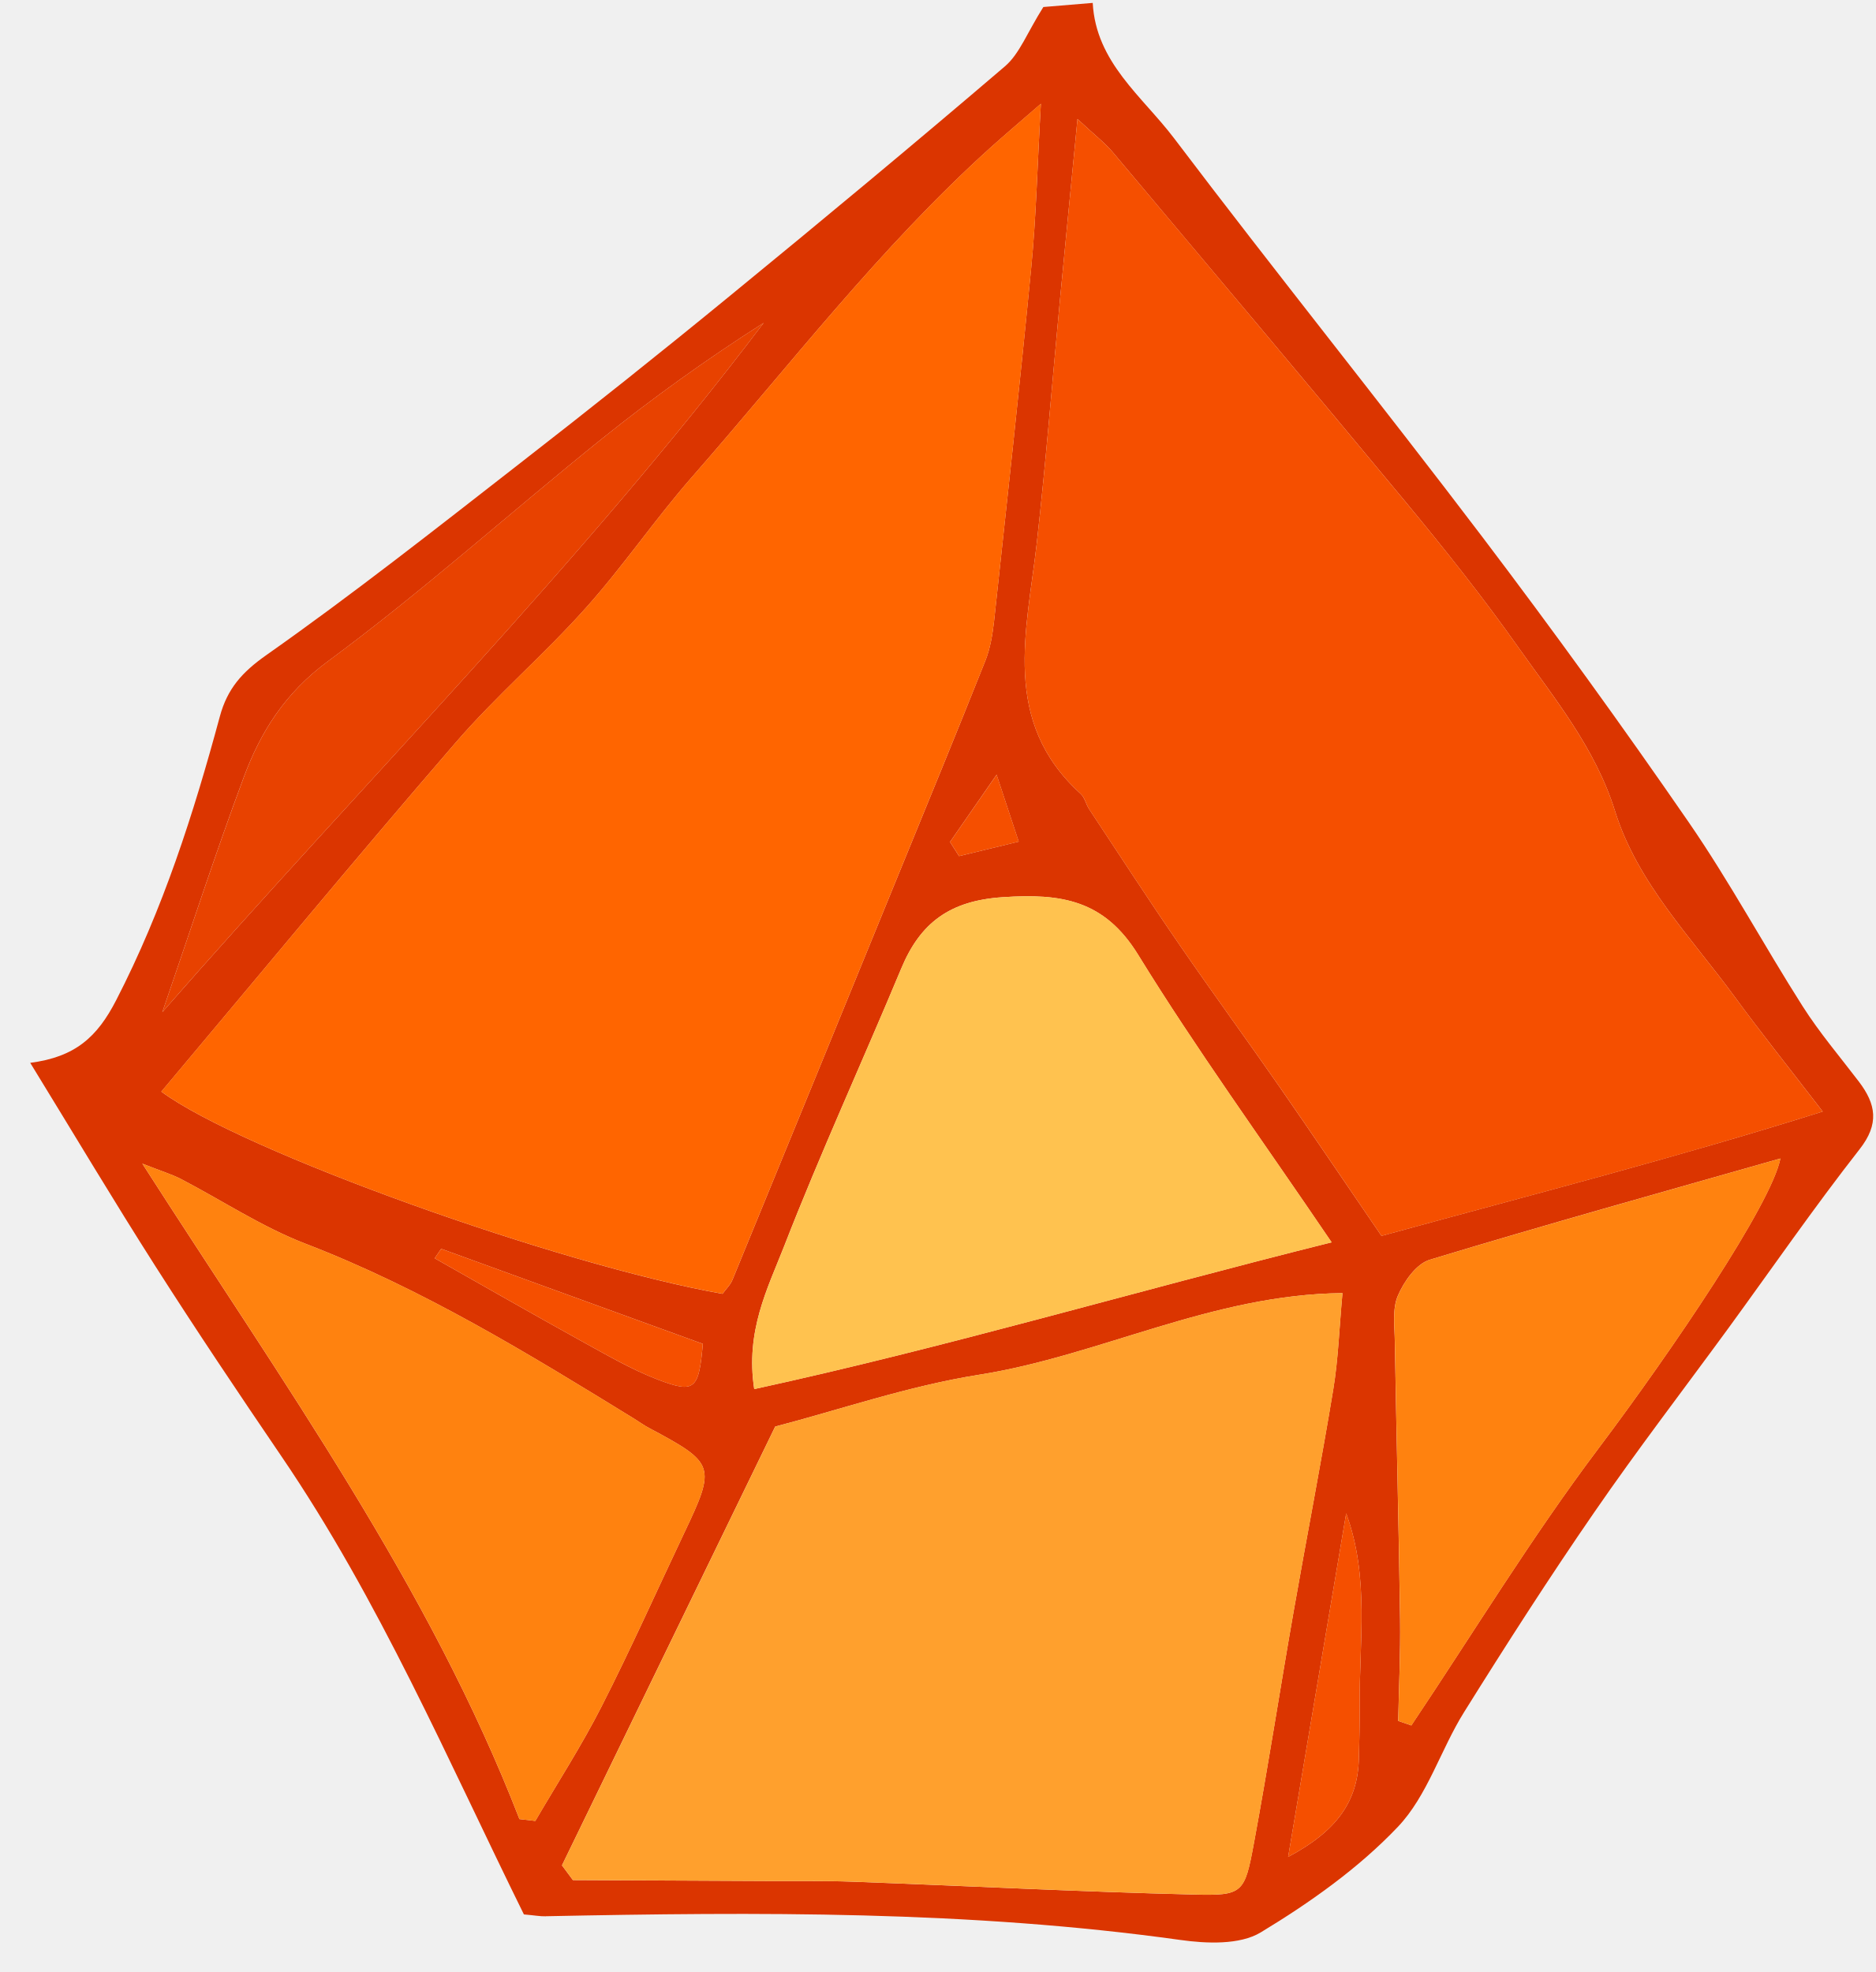
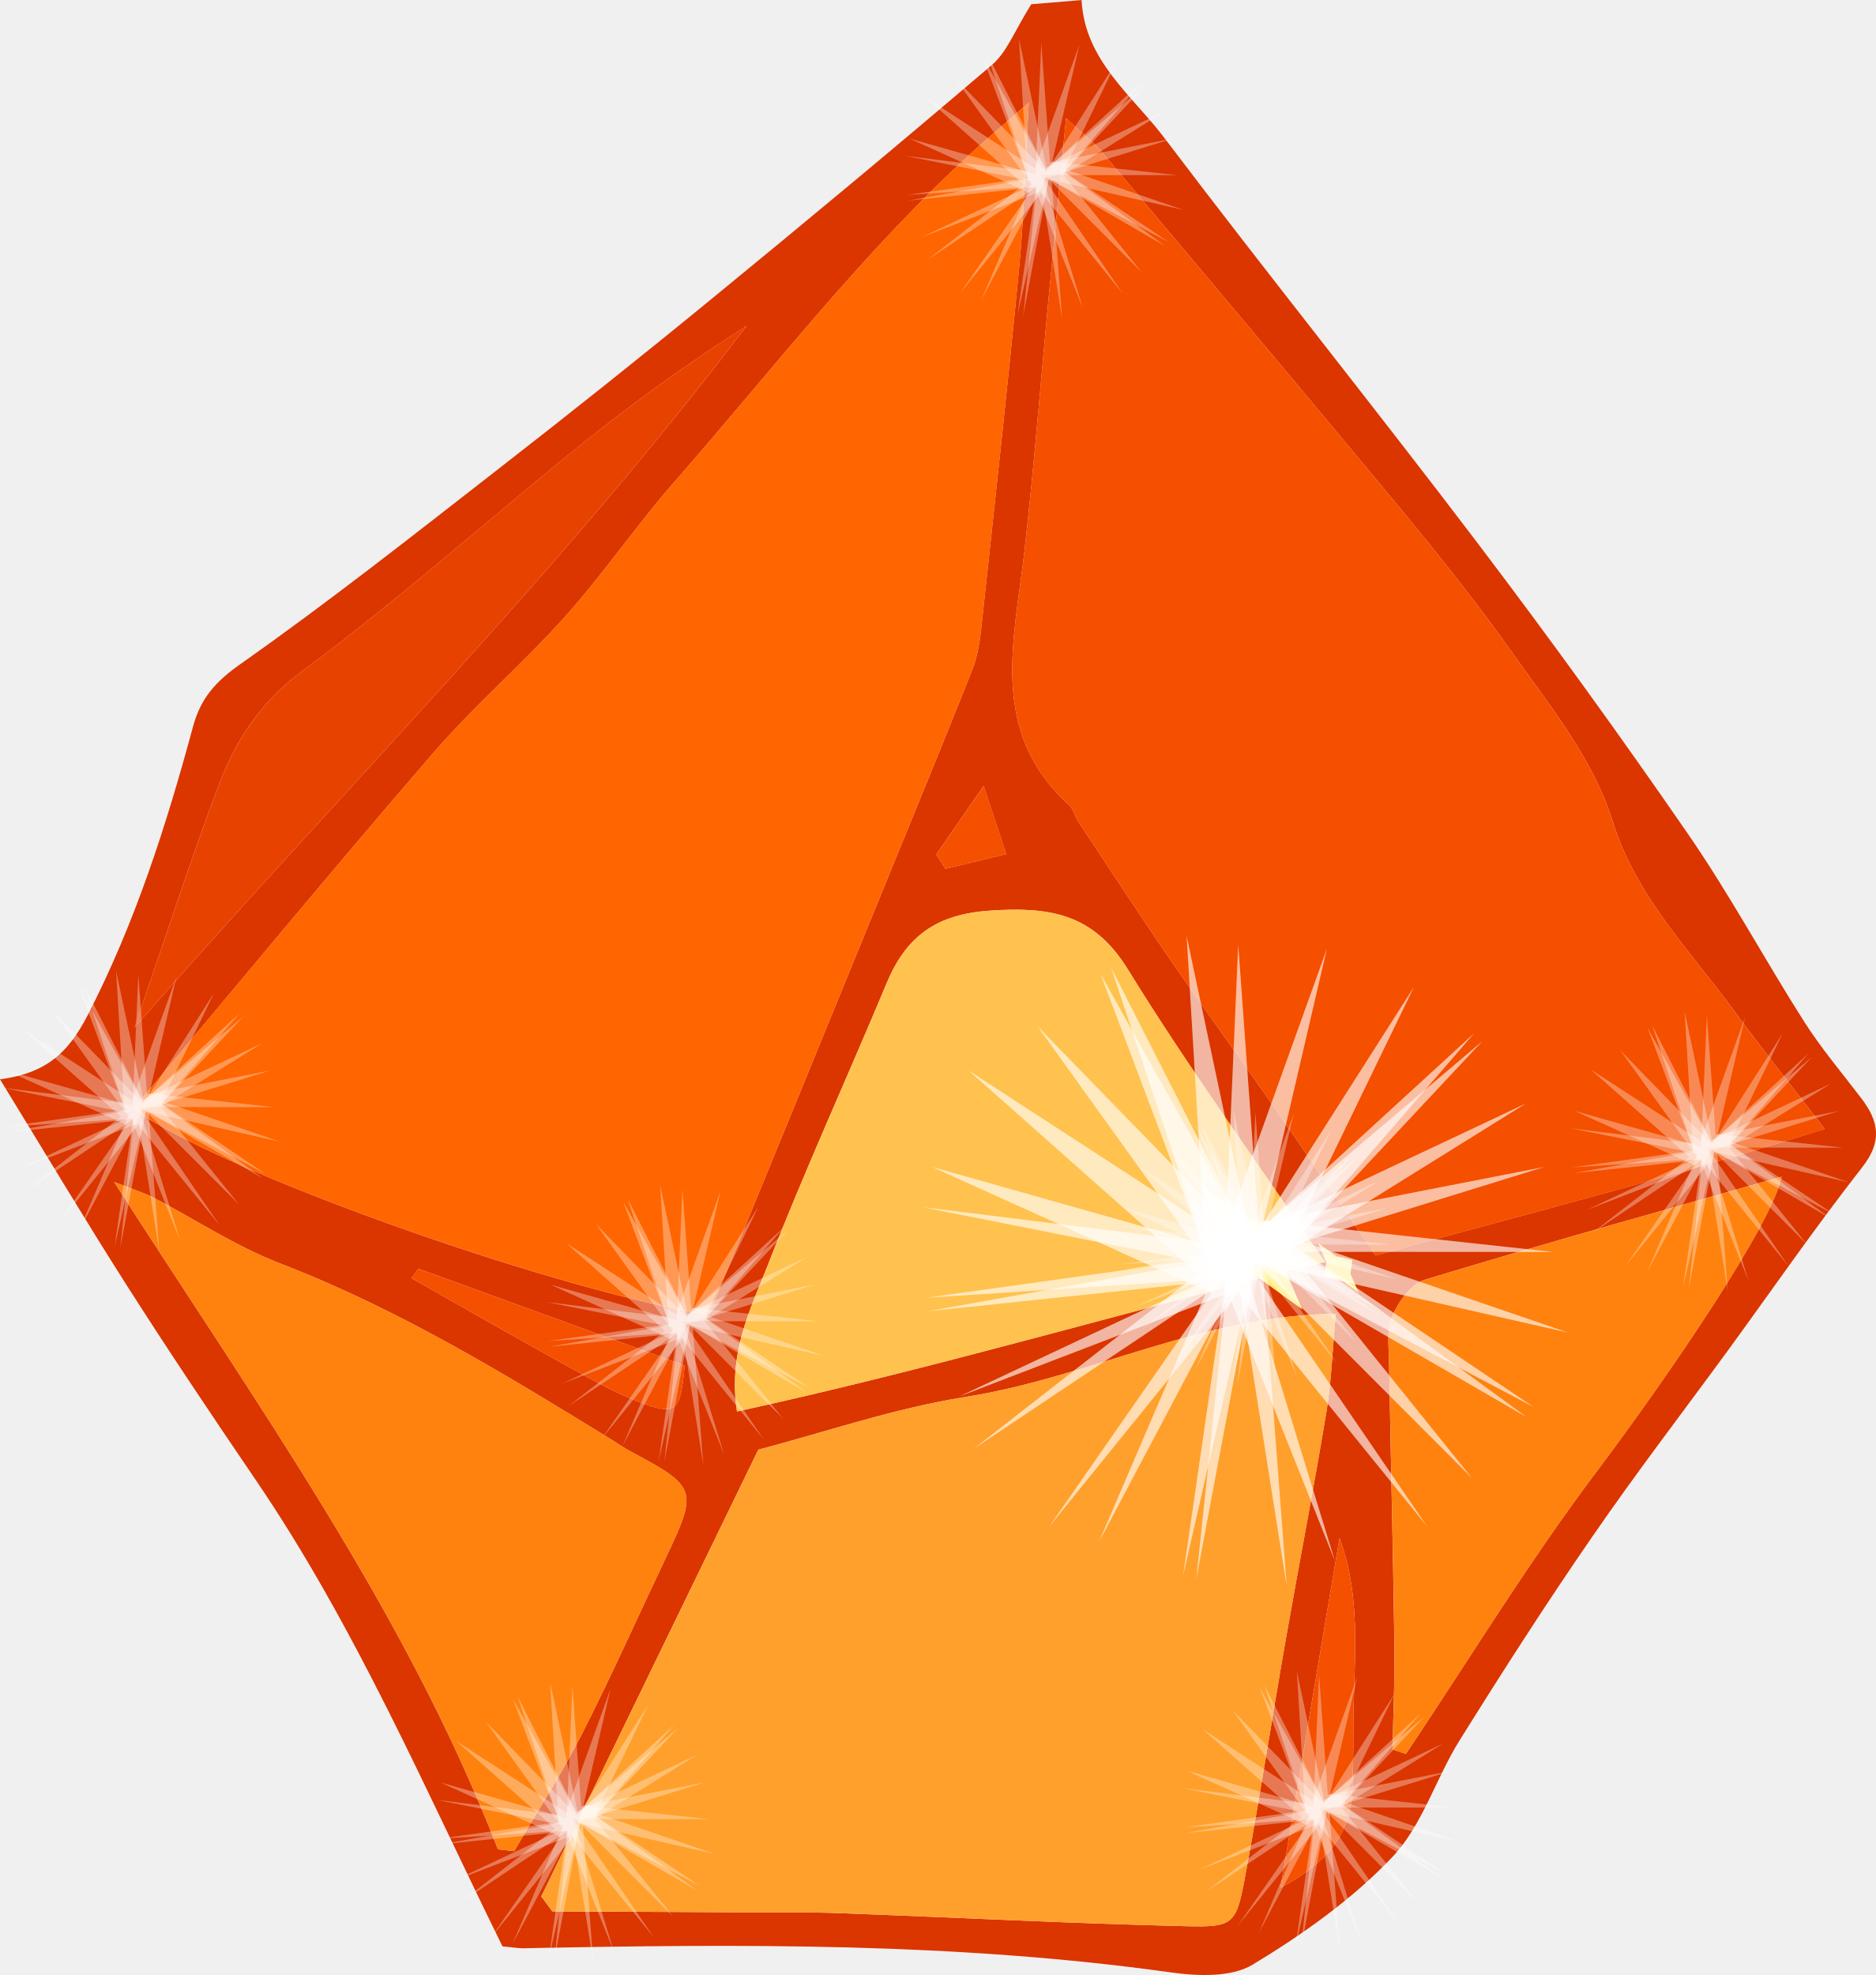
- <svg xmlns="http://www.w3.org/2000/svg" width="58" height="61" viewBox="0 0 58 61" fill="none">
-   <path d="M16.879 59.277C16.703 59.281 16.523 59.246 16.204 59.219C13.854 54.457 11.739 49.502 8.699 45.04C7.377 43.097 6.067 41.144 4.804 39.164C3.518 37.148 2.296 35.095 0.935 32.877C2.329 32.695 3.007 32.08 3.594 30.938C5.041 28.129 5.985 25.179 6.799 22.165C7.032 21.303 7.485 20.793 8.242 20.261C10.912 18.382 13.481 16.357 16.057 14.351C18.255 12.643 20.433 10.909 22.583 9.146C25.439 6.808 28.276 4.45 31.083 2.051C31.537 1.662 31.766 1.015 32.27 0.217C32.598 0.192 33.132 0.145 33.797 0.09C33.896 1.935 35.331 2.98 36.314 4.278C39.452 8.425 42.712 12.475 45.855 16.619C48.044 19.507 50.172 22.448 52.231 25.435C53.497 27.272 54.557 29.247 55.757 31.131C56.275 31.945 56.906 32.686 57.492 33.456C58.023 34.154 58.134 34.764 57.513 35.553C56.103 37.355 54.801 39.242 53.451 41.094C52.065 42.991 50.632 44.857 49.301 46.792C47.907 48.813 46.58 50.883 45.28 52.966C44.555 54.128 44.149 55.55 43.233 56.512C42.018 57.791 40.518 58.853 38.993 59.775C38.346 60.166 37.315 60.123 36.495 60.007C29.979 59.097 23.434 59.143 16.881 59.275L16.879 59.277ZM16.067 56.27C16.23 56.29 16.393 56.307 16.557 56.327C17.247 55.145 17.992 53.994 18.61 52.779C19.506 51.02 20.312 49.213 21.159 47.426C22.147 45.348 22.119 45.263 20.084 44.177C19.924 44.094 19.776 43.985 19.622 43.89C16.342 41.871 13.065 39.863 9.439 38.468C8.097 37.95 6.873 37.135 5.59 36.467C5.325 36.331 5.031 36.241 4.403 35.996C8.754 42.786 13.266 49.042 16.066 56.27L16.067 56.27ZM17.382 57.703C17.494 57.853 17.605 58.004 17.719 58.157C19.701 58.164 21.683 58.174 23.664 58.185C24.575 58.191 25.484 58.174 26.393 58.208C29.904 58.337 33.413 58.52 36.927 58.604C38.448 58.644 38.496 58.563 38.785 56.998C39.223 54.638 39.588 52.261 40.002 49.896C40.406 47.591 40.854 45.295 41.235 42.985C41.39 42.052 41.42 41.101 41.521 40C37.476 40.041 34.023 41.935 30.277 42.526C28.087 42.874 25.958 43.612 23.976 44.128C21.718 48.776 19.546 53.239 17.38 57.703L17.382 57.703ZM13.644 38.63C13.576 38.727 13.511 38.825 13.444 38.922C14.941 39.77 16.432 40.625 17.936 41.457C18.73 41.892 19.517 42.359 20.357 42.679C21.493 43.113 21.616 42.975 21.738 41.57C19.036 40.588 16.34 39.607 13.645 38.629L13.644 38.63ZM4.989 33.767C7.489 35.616 17.312 39.133 22.347 40.022C22.448 39.88 22.59 39.75 22.655 39.588C24.366 35.426 26.069 31.26 27.772 27.094C28.679 24.876 29.592 22.661 30.477 20.436C30.629 20.052 30.698 19.628 30.745 19.217C31.138 15.571 31.543 11.924 31.895 8.274C32.048 6.706 32.084 5.128 32.193 3.21C31.452 3.853 31.04 4.203 30.637 4.565C27.213 7.655 24.421 11.311 21.398 14.761C20.25 16.073 19.267 17.525 18.104 18.822C16.819 20.26 15.336 21.529 14.077 22.99C11.005 26.545 8.014 30.17 4.988 33.77L4.989 33.767ZM7.54 24.04C6.666 26.384 5.896 28.765 5.021 31.308C11.285 24.146 17.936 17.494 23.619 9.988C21.864 11.107 20.193 12.306 18.593 13.591C15.765 15.867 13.058 18.305 10.14 20.458C8.818 21.435 8.063 22.632 7.54 24.041L7.54 24.04ZM24.244 38.57C23.736 39.865 23.052 41.182 23.327 42.969C29.279 41.673 34.979 39.979 41.186 38.429C39.003 35.211 36.992 32.441 35.206 29.541C34.158 27.834 32.823 27.63 31.01 27.753C29.373 27.861 28.462 28.547 27.875 29.957C26.675 32.834 25.373 35.668 24.244 38.57ZM39.841 57.44C41.361 56.632 42.003 55.71 42.029 54.378C42.042 53.837 42.059 53.297 42.055 52.755C42.035 50.783 42.365 48.795 41.636 46.813C41.056 50.247 40.478 53.678 39.841 57.441L39.841 57.44ZM43.246 53.233C43.381 53.279 43.515 53.326 43.651 53.373C45.571 50.508 47.369 47.554 49.439 44.805C51.729 41.761 54.788 37.248 55.066 35.836C51.39 36.882 47.793 37.884 44.22 38.968C43.806 39.095 43.422 39.639 43.235 40.08C43.058 40.49 43.134 41.022 43.14 41.498C43.189 44.362 43.262 47.228 43.303 50.091C43.317 51.139 43.266 52.187 43.245 53.233L43.246 53.233ZM29.383 26.044L29.662 26.482C30.245 26.34 30.831 26.197 31.508 26.034C31.27 25.311 31.098 24.8 30.824 23.964C30.214 24.843 29.8 25.444 29.383 26.044ZM39.615 33.678C40.644 35.161 41.653 36.658 42.728 38.23C47.388 36.95 51.781 35.828 56.375 34.383C55.342 33.04 54.476 31.959 53.661 30.845C52.309 28.996 50.646 27.315 49.952 25.09C49.338 23.127 48.071 21.598 46.929 19.98C45.852 18.454 44.684 16.99 43.494 15.55C40.489 11.921 37.451 8.317 34.418 4.709C34.166 4.41 33.847 4.17 33.326 3.681C33.127 5.734 32.953 7.498 32.785 9.259C32.548 11.771 32.349 14.287 32.067 16.796C31.757 19.521 30.953 22.311 33.423 24.554C33.55 24.67 33.587 24.877 33.687 25.03C34.619 26.438 35.537 27.856 36.496 29.247C37.518 30.735 38.587 32.195 39.615 33.677L39.615 33.678Z" fill="#DB3500" />
-   <path d="M16.558 56.327C16.394 56.307 16.231 56.289 16.067 56.27C13.267 49.042 8.756 42.786 4.404 35.996C5.032 36.241 5.326 36.33 5.592 36.467C6.874 37.135 8.098 37.95 9.44 38.468C13.068 39.863 16.343 41.871 19.623 43.889C19.777 43.985 19.926 44.094 20.085 44.177C22.12 45.262 22.148 45.348 21.16 47.426C20.312 49.213 19.506 51.021 18.611 52.779C17.992 53.993 17.248 55.145 16.559 56.327L16.558 56.327Z" fill="#FF820F" />
-   <path d="M17.72 58.156C17.606 58.004 17.494 57.852 17.382 57.702C19.549 53.239 21.72 48.775 23.978 44.128C25.96 43.611 28.089 42.873 30.28 42.525C34.025 41.934 37.478 40.04 41.523 39.999C41.422 41.1 41.392 42.052 41.238 42.984C40.856 45.294 40.408 47.59 40.004 49.895C39.589 52.261 39.225 54.637 38.788 56.997C38.499 58.562 38.452 58.643 36.929 58.603C33.414 58.519 29.905 58.336 26.395 58.207C25.486 58.174 24.578 58.19 23.667 58.185C21.685 58.174 19.703 58.162 17.721 58.156L17.72 58.156Z" fill="#FFA02D" />
-   <path d="M13.445 38.921C13.512 38.825 13.578 38.726 13.645 38.63C16.338 39.607 19.035 40.587 21.737 41.571C21.616 42.975 21.493 43.113 20.356 42.679C19.517 42.358 18.73 41.892 17.936 41.457C16.433 40.626 14.941 39.77 13.444 38.922L13.445 38.921Z" fill="#F54F00" />
-   <path d="M22.347 40.02C17.313 39.132 7.488 35.616 4.989 33.766C8.015 30.166 11.007 26.542 14.078 22.987C15.337 21.526 16.82 20.257 18.105 18.819C19.268 17.522 20.251 16.07 21.399 14.758C24.422 11.308 27.214 7.653 30.638 4.562C31.041 4.2 31.453 3.85 32.194 3.207C32.085 5.125 32.048 6.704 31.897 8.271C31.544 11.92 31.14 15.568 30.746 19.214C30.699 19.626 30.63 20.049 30.479 20.433C29.592 22.657 28.68 24.873 27.773 27.09C26.07 31.257 24.367 35.424 22.656 39.584C22.591 39.748 22.449 39.877 22.348 40.019L22.347 40.02Z" fill="#FF6500" />
-   <path d="M5.022 31.307C5.897 28.764 6.668 26.384 7.542 24.039C8.065 22.63 8.819 21.434 10.141 20.456C13.059 18.303 15.765 15.865 18.595 13.589C20.195 12.304 21.865 11.105 23.621 9.986C17.938 17.492 11.287 24.145 5.022 31.306L5.022 31.307Z" fill="#E84200" />
-   <path d="M23.329 42.969C23.053 41.182 23.738 39.864 24.246 38.57C25.376 35.668 26.676 32.833 27.876 29.957C28.462 28.547 29.374 27.862 31.012 27.753C32.825 27.63 34.159 27.833 35.208 29.541C36.994 32.441 39.004 35.211 41.188 38.429C34.98 39.979 29.28 41.673 23.329 42.969Z" fill="#FFC24F" />
-   <path d="M42.029 54.377C42.003 55.71 41.361 56.632 39.841 57.44C40.478 53.677 41.057 50.247 41.636 46.812C42.365 48.795 42.034 50.782 42.055 52.753C42.059 53.296 42.043 53.837 42.029 54.376L42.029 54.377Z" fill="#F54F00" />
-   <path d="M43.653 53.373C43.516 53.325 43.381 53.279 43.247 53.233C43.267 52.185 43.319 51.139 43.305 50.091C43.264 47.228 43.191 44.362 43.142 41.498C43.135 41.022 43.06 40.491 43.238 40.08C43.423 39.64 43.807 39.095 44.222 38.968C47.795 37.886 51.392 36.883 55.068 35.836C54.79 37.248 51.731 41.761 49.441 44.805C47.371 47.554 45.572 50.508 43.654 53.373L43.653 53.373Z" fill="#FF820F" />
-   <path d="M29.663 26.482L29.384 26.044C29.802 25.443 30.215 24.843 30.825 23.965C31.099 24.8 31.272 25.311 31.509 26.034C30.832 26.197 30.246 26.341 29.663 26.482Z" fill="#F54F00" />
-   <path d="M42.728 38.23C41.654 36.658 40.644 35.161 39.616 33.678C38.587 32.195 37.518 30.736 36.496 29.248C35.537 27.857 34.619 26.439 33.687 25.032C33.589 24.878 33.552 24.672 33.424 24.555C30.953 22.312 31.758 19.522 32.067 16.797C32.349 14.289 32.547 11.772 32.785 9.26C32.953 7.499 33.127 5.735 33.326 3.682C33.848 4.17 34.166 4.411 34.419 4.71C37.452 8.318 40.49 11.922 43.494 15.551C44.685 16.99 45.853 18.454 46.93 19.981C48.07 21.599 49.338 23.128 49.952 25.09C50.646 27.316 52.309 28.997 53.662 30.846C54.476 31.959 55.342 33.042 56.375 34.384C51.78 35.83 47.389 36.952 42.728 38.231L42.728 38.23Z" fill="#F54F00" />
+ <svg xmlns="http://www.w3.org/2000/svg" width="57" height="60" viewBox="0 0 57 60" fill="none">
+   <g clip-path="url(#clip0_916_2197)">
+     <path d="M15.944 59.189C15.767 59.193 15.588 59.159 15.268 59.131C12.919 54.369 10.804 49.415 7.764 44.952C6.442 43.009 5.131 41.056 3.869 39.076C2.583 37.06 1.36 35.007 -0 32.789C1.393 32.607 2.072 31.992 2.659 30.85C4.106 28.041 5.049 25.091 5.864 22.077C6.096 21.215 6.549 20.705 7.307 20.173C9.977 18.294 12.546 16.269 15.122 14.263C17.32 12.555 19.497 10.822 21.648 9.058C24.503 6.72 27.341 4.362 30.147 1.964C30.601 1.574 30.831 0.927 31.334 0.129C31.663 0.104 32.197 0.057 32.862 0.002C32.96 1.847 34.396 2.892 35.378 4.19C38.517 8.337 41.776 12.387 44.919 16.531C47.109 19.419 49.237 22.36 51.295 25.347C52.562 27.184 53.621 29.159 54.821 31.043C55.34 31.857 55.97 32.598 56.556 33.369C57.088 34.066 57.199 34.676 56.578 35.465C55.168 37.267 53.865 39.154 52.516 41.006C51.129 42.903 49.696 44.769 48.366 46.704C46.971 48.725 45.644 50.795 44.344 52.878C43.62 54.04 43.214 55.462 42.298 56.424C41.083 57.703 39.583 58.765 38.058 59.687C37.41 60.078 36.379 60.035 35.56 59.919C29.044 59.009 22.498 59.055 15.945 59.187L15.944 59.189ZM15.131 56.182C15.295 56.202 15.458 56.22 15.622 56.239C16.311 55.057 17.056 53.907 17.674 52.691C18.571 50.932 19.376 49.125 20.224 47.338C21.211 45.26 21.184 45.175 19.149 44.089C18.989 44.006 18.84 43.897 18.686 43.802C15.407 41.783 12.13 39.775 8.503 38.38C7.161 37.863 5.938 37.047 4.655 36.379C4.389 36.243 4.095 36.153 3.467 35.908C7.819 42.698 12.331 48.954 15.13 56.182L15.131 56.182ZM16.447 57.615C16.558 57.765 16.67 57.916 16.784 58.069C18.765 58.076 20.747 58.087 22.729 58.098C23.64 58.103 24.549 58.087 25.457 58.12C28.968 58.249 32.477 58.432 35.991 58.516C37.513 58.556 37.561 58.475 37.85 56.91C38.287 54.55 38.652 52.173 39.066 49.808C39.471 47.503 39.919 45.207 40.3 42.897C40.455 41.964 40.484 41.013 40.586 39.912C36.54 39.953 33.087 41.847 29.342 42.438C27.151 42.786 25.022 43.524 23.04 44.041C20.782 48.688 18.611 53.151 16.445 57.615L16.447 57.615ZM12.709 38.542C12.641 38.639 12.575 38.738 12.509 38.834C14.006 39.682 15.497 40.537 17.001 41.369C17.794 41.804 18.582 42.271 19.421 42.591C20.558 43.025 20.68 42.887 20.802 41.483C18.1 40.5 15.405 39.519 12.71 38.541L12.709 38.542ZM4.053 33.68C6.553 35.528 16.377 39.045 21.411 39.934C21.512 39.792 21.654 39.662 21.72 39.5C23.431 35.338 25.134 31.172 26.837 27.006C27.744 24.788 28.657 22.573 29.542 20.348C29.694 19.964 29.762 19.54 29.809 19.13C30.203 15.483 30.608 11.836 30.96 8.186C31.113 6.618 31.148 5.04 31.257 3.122C30.516 3.765 30.104 4.115 29.702 4.477C26.277 7.567 23.485 11.223 20.462 14.673C19.315 15.985 18.331 17.437 17.168 18.734C15.883 20.172 14.4 21.442 13.141 22.902C10.069 26.457 7.078 30.082 4.052 33.682L4.053 33.68ZM6.605 23.952C5.731 26.296 4.96 28.677 4.085 31.22C10.35 24.058 17.001 17.406 22.684 9.9C20.928 11.019 19.257 12.218 17.658 13.503C14.83 15.779 12.123 18.217 9.204 20.37C7.882 21.347 7.127 22.544 6.605 23.953L6.605 23.952ZM23.309 38.483C22.8 39.777 22.116 41.094 22.392 42.881C28.343 41.585 34.043 39.891 40.251 38.341C38.067 35.123 36.057 32.353 34.271 29.453C33.222 27.747 31.887 27.542 30.075 27.665C28.437 27.773 27.526 28.459 26.939 29.869C25.739 32.746 24.438 35.58 23.309 38.483V38.483ZM38.905 57.352C40.426 56.544 41.067 55.622 41.094 54.29C41.106 53.749 41.124 53.209 41.12 52.667C41.099 50.695 41.43 48.707 40.7 46.725C40.12 50.16 39.542 53.59 38.905 57.353L38.905 57.352ZM42.31 53.145C42.445 53.191 42.58 53.238 42.716 53.286C44.635 50.42 46.433 47.466 48.503 44.717C50.793 41.673 53.852 37.16 54.131 35.748C50.454 36.794 46.858 37.797 43.285 38.88C42.871 39.007 42.486 39.552 42.3 39.992C42.123 40.402 42.198 40.934 42.205 41.41C42.254 44.274 42.327 47.14 42.367 50.003C42.382 51.051 42.331 52.099 42.309 53.145L42.31 53.145ZM28.448 25.956L28.726 26.394C29.309 26.253 29.895 26.109 30.573 25.946C30.335 25.223 30.163 24.712 29.888 23.877C29.279 24.755 28.864 25.356 28.448 25.956V25.956ZM38.68 33.59C39.709 35.073 40.718 36.57 41.793 38.142C46.453 36.862 50.846 35.741 55.439 34.295C54.406 32.952 53.541 31.871 52.726 30.757C51.373 28.908 49.71 27.227 49.017 25.002C48.403 23.039 47.135 21.51 45.994 19.892C44.917 18.366 43.749 16.902 42.558 15.462C39.554 11.833 36.516 8.229 33.483 4.621C33.231 4.322 32.912 4.083 32.39 3.593C32.192 5.647 32.017 7.41 31.849 9.171C31.613 11.683 31.414 14.2 31.131 16.708C30.822 19.433 30.017 22.223 32.488 24.466C32.615 24.582 32.652 24.789 32.751 24.943C33.684 26.35 34.602 27.768 35.561 29.159C36.582 30.647 37.651 32.107 38.68 33.589L38.68 33.59Z" fill="#DB3500" />
+     <path d="M15.622 56.239C15.458 56.22 15.295 56.201 15.131 56.182C12.332 48.954 7.82 42.698 3.468 35.908C4.097 36.153 4.391 36.243 4.656 36.379C5.939 37.047 7.162 37.863 8.505 38.38C12.132 39.775 15.408 41.783 18.688 43.802C18.841 43.897 18.99 44.006 19.15 44.089C21.185 45.175 21.213 45.26 20.225 47.338C19.376 49.125 18.571 50.933 17.675 52.691C17.056 53.906 16.313 55.057 15.623 56.239L15.622 56.239Z" fill="#FF820F" />
+     <path d="M16.784 58.068C16.67 57.916 16.558 57.764 16.447 57.614C18.613 53.15 20.784 48.687 23.043 44.039C25.024 43.523 27.154 42.785 29.344 42.437C33.089 41.846 36.542 39.952 40.588 39.911C40.486 41.012 40.457 41.964 40.302 42.896C39.921 45.206 39.472 47.502 39.068 49.807C38.653 52.173 38.29 54.549 37.852 56.909C37.563 58.474 37.516 58.555 35.993 58.515C32.479 58.431 28.969 58.248 25.46 58.119C24.551 58.085 23.642 58.102 22.731 58.097C20.749 58.085 18.768 58.074 16.786 58.068L16.784 58.068Z" fill="#FFA02D" />
+     <path d="M12.509 38.833C12.577 38.736 12.642 38.638 12.709 38.541C15.403 39.519 18.1 40.499 20.802 41.483C20.681 42.887 20.558 43.025 19.421 42.591C18.581 42.27 17.794 41.804 17 41.369C15.497 40.537 14.005 39.682 12.508 38.834L12.509 38.833Z" fill="#F54F00" />
+     <path d="M21.411 39.933C16.377 39.044 6.553 35.528 4.053 33.679C7.079 30.078 10.071 26.454 13.142 22.899C14.402 21.439 15.884 20.169 17.169 18.731C18.332 17.434 19.316 15.982 20.463 14.67C23.486 11.22 26.278 7.565 29.703 4.474C30.106 4.112 30.517 3.762 31.258 3.119C31.15 5.037 31.113 6.616 30.961 8.183C30.609 11.833 30.204 15.48 29.811 19.127C29.763 19.538 29.695 19.961 29.543 20.345C28.657 22.57 27.745 24.785 26.838 27.003C25.135 31.169 23.432 35.336 21.721 39.497C21.655 39.66 21.514 39.789 21.412 39.931L21.411 39.933Z" fill="#FF6500" />
+     <path d="M4.086 31.219C4.961 28.676 5.732 26.296 6.606 23.951C7.13 22.542 7.884 21.346 9.206 20.368C12.124 18.215 14.83 15.777 17.659 13.501C19.26 12.216 20.93 11.017 22.685 9.898C17.002 17.404 10.351 24.057 4.086 31.218L4.086 31.219Z" fill="#E84200" />
+     <path d="M22.393 42.881C22.117 41.094 22.802 39.776 23.31 38.483C24.44 35.58 25.74 32.746 26.94 29.87C27.526 28.459 28.438 27.774 30.076 27.665C31.889 27.542 33.224 27.746 34.272 29.453C36.058 32.353 38.068 35.123 40.252 38.341C34.044 39.891 28.344 41.585 22.393 42.881V42.881Z" fill="#FFC24F" />
+     <path d="M41.094 54.29C41.067 55.622 40.426 56.544 38.905 57.352C39.543 53.589 40.122 50.16 40.7 46.724C41.429 48.707 41.098 50.694 41.12 52.666C41.124 53.208 41.107 53.749 41.094 54.289L41.094 54.29Z" fill="#F54F00" />
+     <path d="M42.717 53.286C42.581 53.237 42.446 53.191 42.311 53.145C42.332 52.098 42.383 51.051 42.37 50.003C42.329 47.14 42.256 44.274 42.207 41.41C42.2 40.934 42.125 40.403 42.302 39.992C42.487 39.552 42.872 39.007 43.287 38.88C46.86 37.798 50.456 36.795 54.133 35.748C53.854 37.16 50.795 41.674 48.505 44.717C46.435 47.466 44.636 50.42 42.718 53.286L42.717 53.286Z" fill="#FF820F" />
+     <path d="M28.727 26.394L28.449 25.956C28.867 25.355 29.28 24.755 29.89 23.877C30.164 24.712 30.336 25.223 30.574 25.946C29.897 26.109 29.311 26.253 28.727 26.394V26.394Z" fill="#F54F00" />
+     <path d="M41.793 38.142C40.718 36.57 39.709 35.073 38.68 33.59C37.651 32.107 36.583 30.648 35.561 29.16C34.602 27.769 33.684 26.351 32.751 24.944C32.653 24.79 32.616 24.584 32.488 24.467C30.017 22.224 30.822 19.434 31.131 16.709C31.413 14.201 31.612 11.684 31.85 9.172C32.018 7.411 32.192 5.648 32.391 3.594C32.912 4.083 33.231 4.323 33.483 4.622C36.516 8.23 39.554 11.834 42.558 15.463C43.749 16.902 44.917 18.366 45.994 19.893C47.135 21.511 48.402 23.04 49.017 25.003C49.711 27.228 51.374 28.909 52.726 30.758C53.541 31.872 54.407 32.954 55.44 34.297C50.845 35.742 46.453 36.864 41.793 38.143L41.793 38.142Z" fill="#F54F00" />
+     <path d="M40.048 37.765L40.597 38.164L41.09 38.271L41.034 38.698L41.283 39.273L40.733 38.873L40.24 38.766L40.297 38.34L40.048 37.765Z" fill="#FFED7A" />
+     <path d="M36.468 35.993L37.848 36.999L39.087 37.267L38.944 38.339L39.569 39.784L38.189 38.779L36.949 38.511L37.092 37.439L36.468 35.993Z" fill="#FFED7A" />
+     <path d="M38.144 33.78L38.408 37.429L42.158 36.696L38.232 37.913L40.625 41.415L38.144 38.352L35.663 41.415L37.792 38.352L34.13 36.696L37.968 37.781L38.144 33.78Z" fill="white" fill-opacity="0.33" />
+     <path d="M40.449 34.335L38.853 37.627L42.467 38.868L38.459 37.958L38.779 42.188L38.163 38.295L34.483 39.707L37.858 38.119L35.514 34.854L38.296 37.712L40.449 34.335Z" fill="white" fill-opacity="0.33" />
+     <path d="M41.239 34.942L38.846 37.709L42.015 39.843L38.379 37.927L37.595 42.095L38.006 38.175L34.086 38.587L37.758 37.926L36.339 34.166L38.286 37.647L41.239 34.942Z" fill="white" fill-opacity="0.33" />
+     <path d="M39.306 33.836L38.477 37.4L42.276 37.811L38.166 37.809L39.413 41.864L37.951 38.203L34.674 40.393L37.615 38.099L34.608 35.432L37.953 37.605L39.306 33.836Z" fill="white" fill-opacity="0.33" />
+     <path d="M41.343 35.05L38.843 37.721L41.927 39.977L38.368 37.92L37.421 42.055L37.986 38.154L34.053 38.412L37.747 37.896L36.476 34.082L38.286 37.637L41.343 35.05Z" fill="white" fill-opacity="0.33" />
+     <path d="M41.918 35.863L38.812 37.797L41.207 40.774L38.302 37.866L36.317 41.615L37.872 37.993L34.006 37.224L37.708 37.682L37.468 33.67L38.296 37.571L41.918 35.863Z" fill="white" fill-opacity="0.33" />
+     <path d="M37.622 28.689L38.234 37.148L46.928 35.45L37.826 38.27L43.373 46.389L37.622 39.289L31.871 46.389L36.807 39.289L28.316 35.45L37.215 37.964L37.622 28.689Z" fill="white" fill-opacity="0.63" />
+     <path d="M42.965 29.976L39.265 37.609L47.643 40.484L38.351 38.376L39.095 48.181L37.665 39.156L29.134 42.43L36.959 38.749L31.525 31.179L37.974 37.805L42.965 29.976Z" fill="white" fill-opacity="0.63" />
+     <path d="M44.797 31.383L39.248 37.798L46.597 42.744L38.167 38.302L36.348 47.966L37.302 38.878L28.214 39.832L36.726 38.302L33.437 29.584L37.951 37.653L44.797 31.383Z" fill="white" fill-opacity="0.63" />
+     <path d="M40.317 28.819L38.394 37.08L47.2 38.035L37.672 38.03L40.563 47.429L37.175 38.943L29.577 44.02L36.396 38.701L29.425 32.518L37.178 37.557L40.317 28.819Z" fill="white" fill-opacity="0.63" />
+     <path d="M45.038 31.633L39.242 37.825L46.391 43.055L38.142 38.287L35.946 47.872L37.255 38.829L28.137 39.427L36.701 38.23L33.756 29.39L37.951 37.63L45.038 31.633Z" fill="white" fill-opacity="0.63" />
+     <path d="M46.371 33.519L39.17 38.001L44.722 44.903L37.988 38.162L33.386 46.852L36.991 38.456L28.029 36.673L36.611 37.734L36.054 28.433L37.974 37.478L46.371 33.519Z" fill="white" fill-opacity="0.63" />
+     <path d="M4.203 29.603L4.468 33.252L8.218 32.52L4.292 33.736L6.684 37.238L4.204 34.176L1.723 37.238L3.852 34.176L0.189 32.52L4.028 33.604L4.203 29.603Z" fill="white" fill-opacity="0.33" />
+     <path d="M6.508 30.159L4.912 33.451L8.526 34.691L4.518 33.782L4.839 38.011L4.222 34.118L0.542 35.53L3.917 33.943L1.574 30.677L4.355 33.535L6.508 30.159Z" fill="white" fill-opacity="0.33" />
+     <path d="M7.299 30.765L4.905 33.532L8.075 35.666L4.439 33.75L3.654 37.918L4.066 33.998L0.145 34.41L3.817 33.75L2.398 29.989L4.345 33.47L7.299 30.765Z" fill="white" fill-opacity="0.33" />
+     <path d="M5.366 29.66L4.536 33.223L8.335 33.635L4.225 33.633L5.472 37.687L4.011 34.026L0.733 36.216L3.675 33.922L0.668 31.255L4.012 33.428L5.366 29.66Z" fill="white" fill-opacity="0.33" />
+     <path d="M7.402 30.873L4.902 33.544L7.986 35.8L4.428 33.743L3.48 37.878L4.045 33.977L0.112 34.235L3.806 33.719L2.536 29.906L4.345 33.46L7.402 30.873Z" fill="white" fill-opacity="0.33" />
+     <path d="M7.977 31.687L4.871 33.62L7.266 36.597L4.361 33.69L2.376 37.438L3.931 33.816L0.066 33.047L3.768 33.505L3.527 29.493L4.355 33.395L7.977 31.687Z" fill="white" fill-opacity="0.33" />
+     <path d="M31.638 1.29L31.902 4.939L35.652 4.206L31.726 5.423L34.118 8.925L31.638 5.862L29.157 8.925L31.286 5.862L27.623 4.206L31.462 5.291L31.638 1.29Z" fill="white" fill-opacity="0.33" />
+     <path d="M33.942 1.845L32.346 5.137L35.96 6.378L31.952 5.468L32.273 9.698L31.656 5.805L27.976 7.217L31.351 5.629L29.008 2.364L31.79 5.222L33.942 1.845Z" fill="white" fill-opacity="0.33" />
+     <path d="M34.733 2.452L32.339 5.219L35.509 7.353L31.873 5.437L31.088 9.605L31.5 5.685L27.58 6.097L31.251 5.436L29.832 1.676L31.779 5.157L34.733 2.452Z" fill="white" fill-opacity="0.33" />
+     <path d="M32.8 1.346L31.971 4.909L35.769 5.321L31.659 5.319L32.906 9.374L31.445 5.713L28.168 7.903L31.109 5.609L28.102 2.942L31.446 5.115L32.8 1.346Z" fill="white" fill-opacity="0.33" />
+     <path d="M34.836 2.56L32.336 5.231L35.42 7.487L31.862 5.43L30.915 9.565L31.479 5.664L27.546 5.922L31.24 5.406L29.97 1.592L31.779 5.147L34.836 2.56Z" fill="white" fill-opacity="0.33" />
+     <path d="M35.411 3.373L32.305 5.307L34.7 8.284L31.796 5.376L29.81 9.125L31.365 5.503L27.5 4.734L31.202 5.192L30.961 1.18L31.789 5.081L35.411 3.373Z" fill="white" fill-opacity="0.33" />
+     <path d="M51.861 30.834L52.126 34.483L55.876 33.751L51.95 34.967L54.342 38.469L51.861 35.407L49.381 38.469L51.51 35.407L47.847 33.751L51.686 34.835L51.861 30.834Z" fill="white" fill-opacity="0.33" />
+     <path d="M54.166 31.39L52.57 34.682L56.184 35.922L52.176 35.013L52.497 39.242L51.88 35.349L48.2 36.761L51.575 35.173L49.231 31.908L52.013 34.767L54.166 31.39Z" fill="white" fill-opacity="0.33" />
+     <path d="M54.956 31.996L52.563 34.763L55.733 36.897L52.097 34.981L51.312 39.149L51.724 35.23L47.803 35.641L51.475 34.981L50.056 31.22L52.003 34.701L54.956 31.996Z" fill="white" fill-opacity="0.33" />
+     <path d="M53.024 30.89L52.194 34.454L55.993 34.865L51.883 34.864L53.13 38.918L51.669 35.257L48.391 37.447L51.333 35.153L48.326 32.486L51.67 34.659L53.024 30.89Z" fill="white" fill-opacity="0.33" />
+     <path d="M55.06 32.104L52.56 34.775L55.644 37.031L52.086 34.974L51.138 39.109L51.703 35.208L47.77 35.466L51.464 34.95L50.194 31.137L52.003 34.691L55.06 32.104Z" fill="white" fill-opacity="0.33" />
+     <path d="M55.635 32.918L52.529 34.851L54.924 37.828L52.019 34.92L50.034 38.669L51.589 35.047L47.724 34.278L51.425 34.736L51.185 30.724L52.013 34.626L55.635 32.918Z" fill="white" fill-opacity="0.33" />
+     <path d="M17.393 51.234L17.657 54.883L21.407 54.15L17.481 55.367L19.874 58.869L17.393 55.806L14.912 58.869L17.042 55.806L13.379 54.15L17.217 55.235L17.393 51.234Z" fill="white" fill-opacity="0.33" />
+     <path d="M19.698 51.789L18.102 55.081L21.716 56.322L17.708 55.412L18.029 59.642L17.412 55.749L13.732 57.161L17.107 55.573L14.763 52.308L17.545 55.166L19.698 51.789Z" fill="white" fill-opacity="0.33" />
+     <path d="M20.488 52.396L18.095 55.163L21.264 57.297L17.628 55.38L16.844 59.549L17.255 55.629L13.335 56.041L17.006 55.38L15.588 51.62L17.535 55.101L20.488 52.396Z" fill="white" fill-opacity="0.33" />
+     <path d="M18.556 51.29L17.726 54.853L21.525 55.265L17.415 55.263L18.662 59.318L17.2 55.657L13.923 57.847L16.864 55.553L13.857 52.886L17.202 55.059L18.556 51.29Z" fill="white" fill-opacity="0.33" />
+     <path d="M20.592 52.504L18.092 55.175L21.176 57.431L17.617 55.374L16.67 59.509L17.235 55.608L13.302 55.866L16.996 55.35L15.725 51.536L17.535 55.091L20.592 52.504Z" fill="white" fill-opacity="0.33" />
+     <path d="M21.167 53.317L18.061 55.251L20.456 58.228L17.551 55.32L15.566 59.069L17.121 55.447L13.255 54.678L16.957 55.136L16.717 51.123L17.545 55.025L21.167 53.317Z" fill="white" fill-opacity="0.33" />
+     <path d="M40.079 50.882L40.343 54.531L44.093 53.799L40.167 55.015L42.56 58.517L40.079 55.455L37.598 58.517L39.727 55.455L36.065 53.799L39.903 54.883L40.079 50.882Z" fill="white" fill-opacity="0.33" />
+     <path d="M42.383 51.438L40.788 54.73L44.401 55.97L40.394 55.061L40.714 59.29L40.097 55.397L36.417 56.809L39.793 55.221L37.449 51.956L40.231 54.814L42.383 51.438Z" fill="white" fill-opacity="0.33" />
+     <path d="M43.174 52.044L40.781 54.811L43.95 56.945L40.314 55.029L39.529 59.197L39.941 55.277L36.021 55.689L39.692 55.029L38.273 51.268L40.221 54.749L43.174 52.044Z" fill="white" fill-opacity="0.33" />
+     <path d="M41.241 50.938L40.412 54.502L44.211 54.913L40.101 54.911L41.348 58.966L39.886 55.305L36.609 57.495L39.55 55.201L36.543 52.534L39.888 54.707L41.241 50.938Z" fill="white" fill-opacity="0.33" />
+     <path d="M43.278 52.152L40.778 54.823L43.861 57.079L40.303 55.022L39.356 59.157L39.921 55.256L35.987 55.514L39.682 54.998L38.411 51.185L40.221 54.739L43.278 52.152Z" fill="white" fill-opacity="0.33" />
+     <path d="M43.853 52.966L40.747 54.899L43.142 57.876L40.237 54.968L38.252 58.717L39.807 55.095L35.941 54.326L39.643 54.784L39.403 50.772L40.231 54.673L43.853 52.966Z" fill="white" fill-opacity="0.33" />
+     <path d="M20.735 36.11L20.998 39.759L24.748 39.026L20.823 40.243L23.215 43.745L20.735 40.682L18.254 43.745L20.383 40.682L16.721 39.026L20.559 40.111L20.735 36.11Z" fill="white" fill-opacity="0.33" />
+     <path d="M23.039 36.666L21.443 39.958L25.057 41.198L21.049 40.288L21.37 44.518L20.753 40.625L17.073 42.037L20.448 40.449L18.105 37.184L20.886 40.042L23.039 36.666Z" fill="white" fill-opacity="0.33" />
+     <path d="M23.83 37.272L21.436 40.039L24.606 42.173L20.97 40.257L20.185 44.425L20.596 40.505L16.677 40.917L20.348 40.257L18.929 36.496L20.876 39.977L23.83 37.272Z" fill="white" fill-opacity="0.33" />
+     <path d="M21.897 36.166L21.067 39.73L24.866 40.141L20.756 40.139L22.003 44.194L20.542 40.533L17.265 42.723L20.206 40.429L17.199 37.762L20.543 39.935L21.897 36.166Z" fill="white" fill-opacity="0.33" />
+     <path d="M23.933 37.38L21.433 40.051L24.517 42.307L20.959 40.25L20.012 44.385L20.576 40.484L16.643 40.742L20.337 40.226L19.067 36.413L20.876 39.967L23.933 37.38Z" fill="white" fill-opacity="0.33" />
+     <path d="M24.508 38.194L21.402 40.127L23.797 43.104L20.892 40.196L18.907 43.945L20.462 40.323L16.596 39.554L20.299 40.012L20.058 36L20.886 39.901L24.508 38.194Z" fill="white" fill-opacity="0.33" />
+   </g>
+   <defs>
+     <clipPath id="clip0_916_2197">
+       <rect width="57" height="60" fill="white" transform="translate(57 60) rotate(-180)" />
+     </clipPath>
+   </defs>
</svg>
